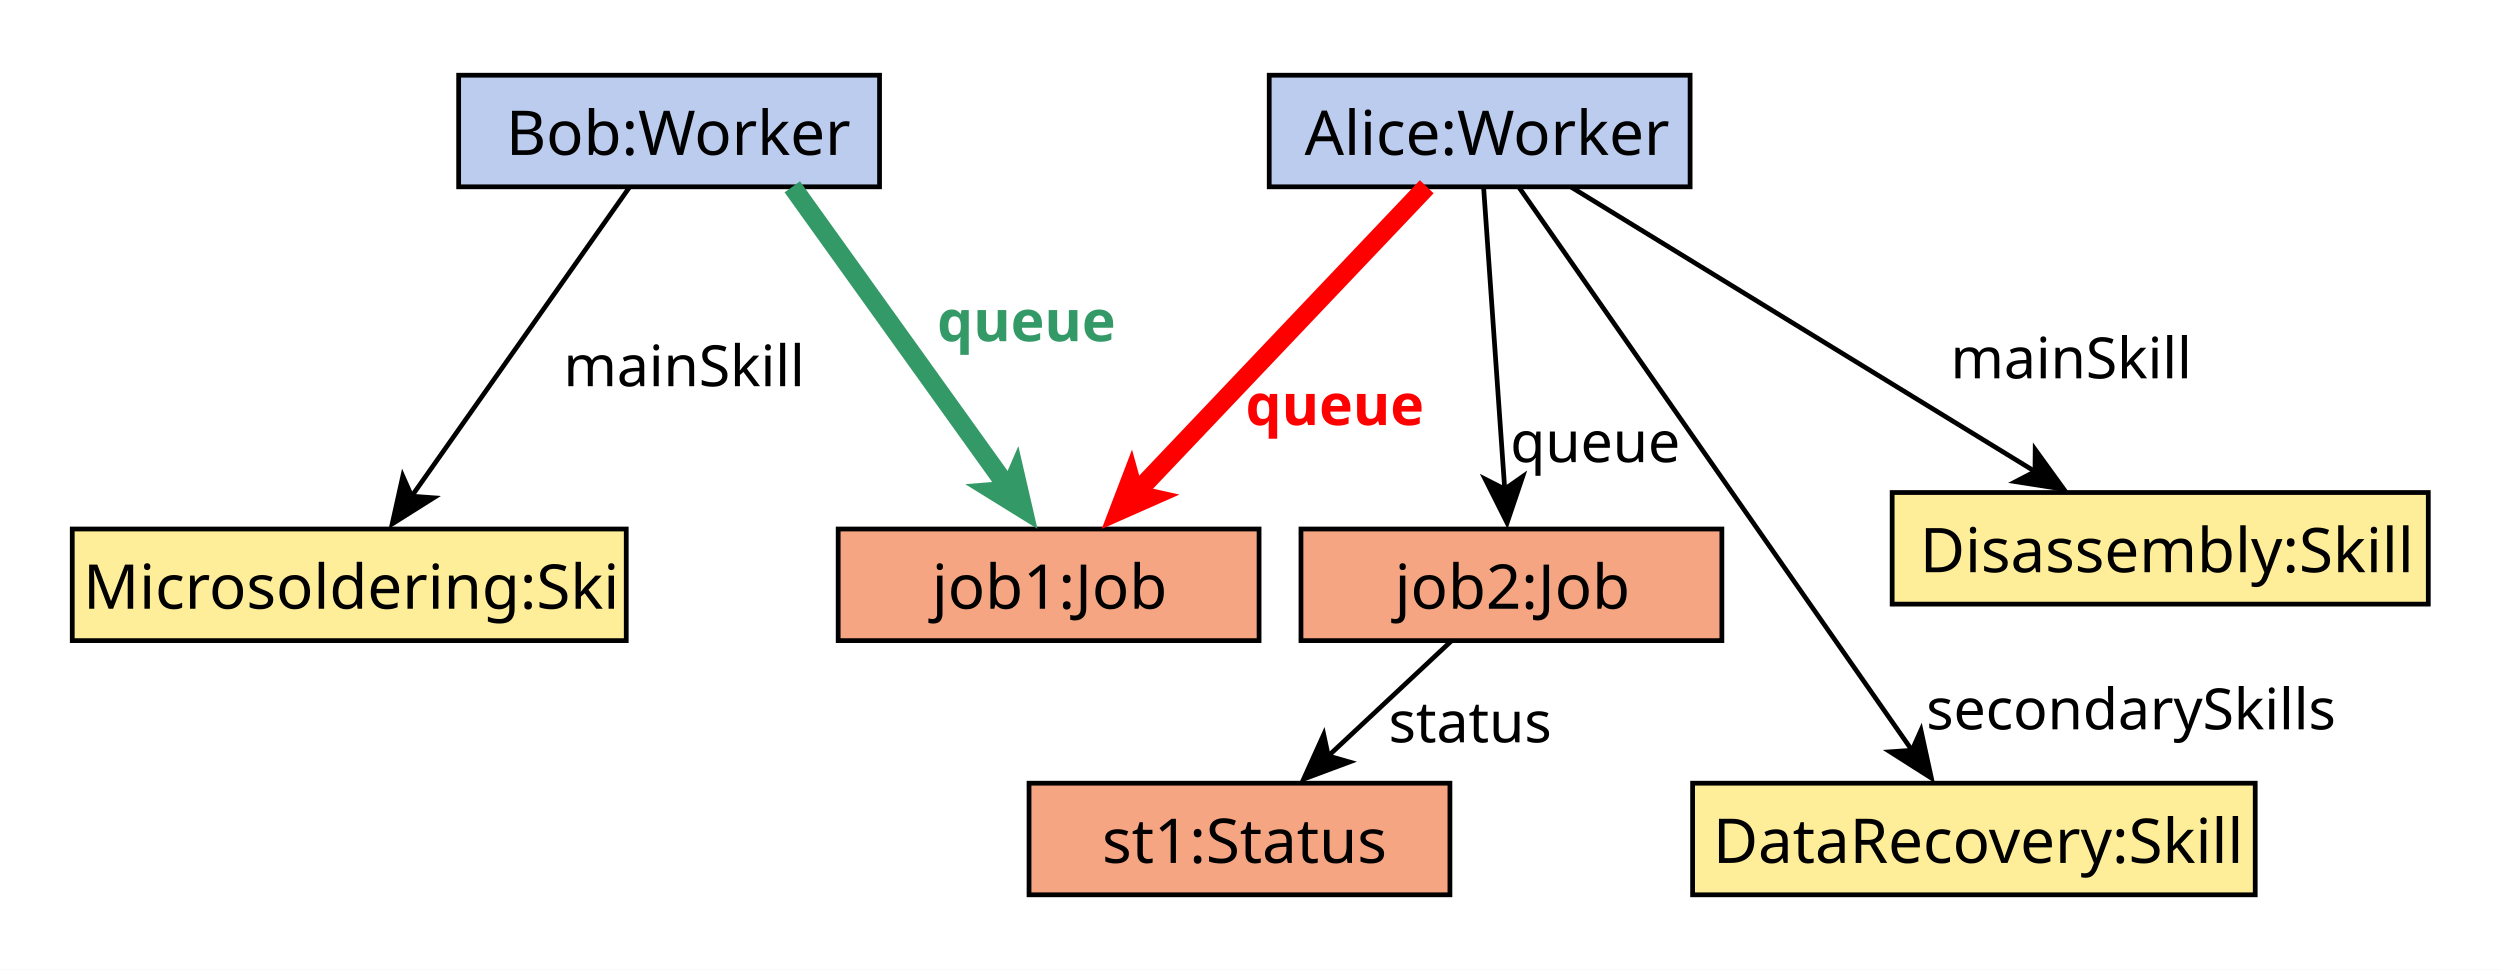
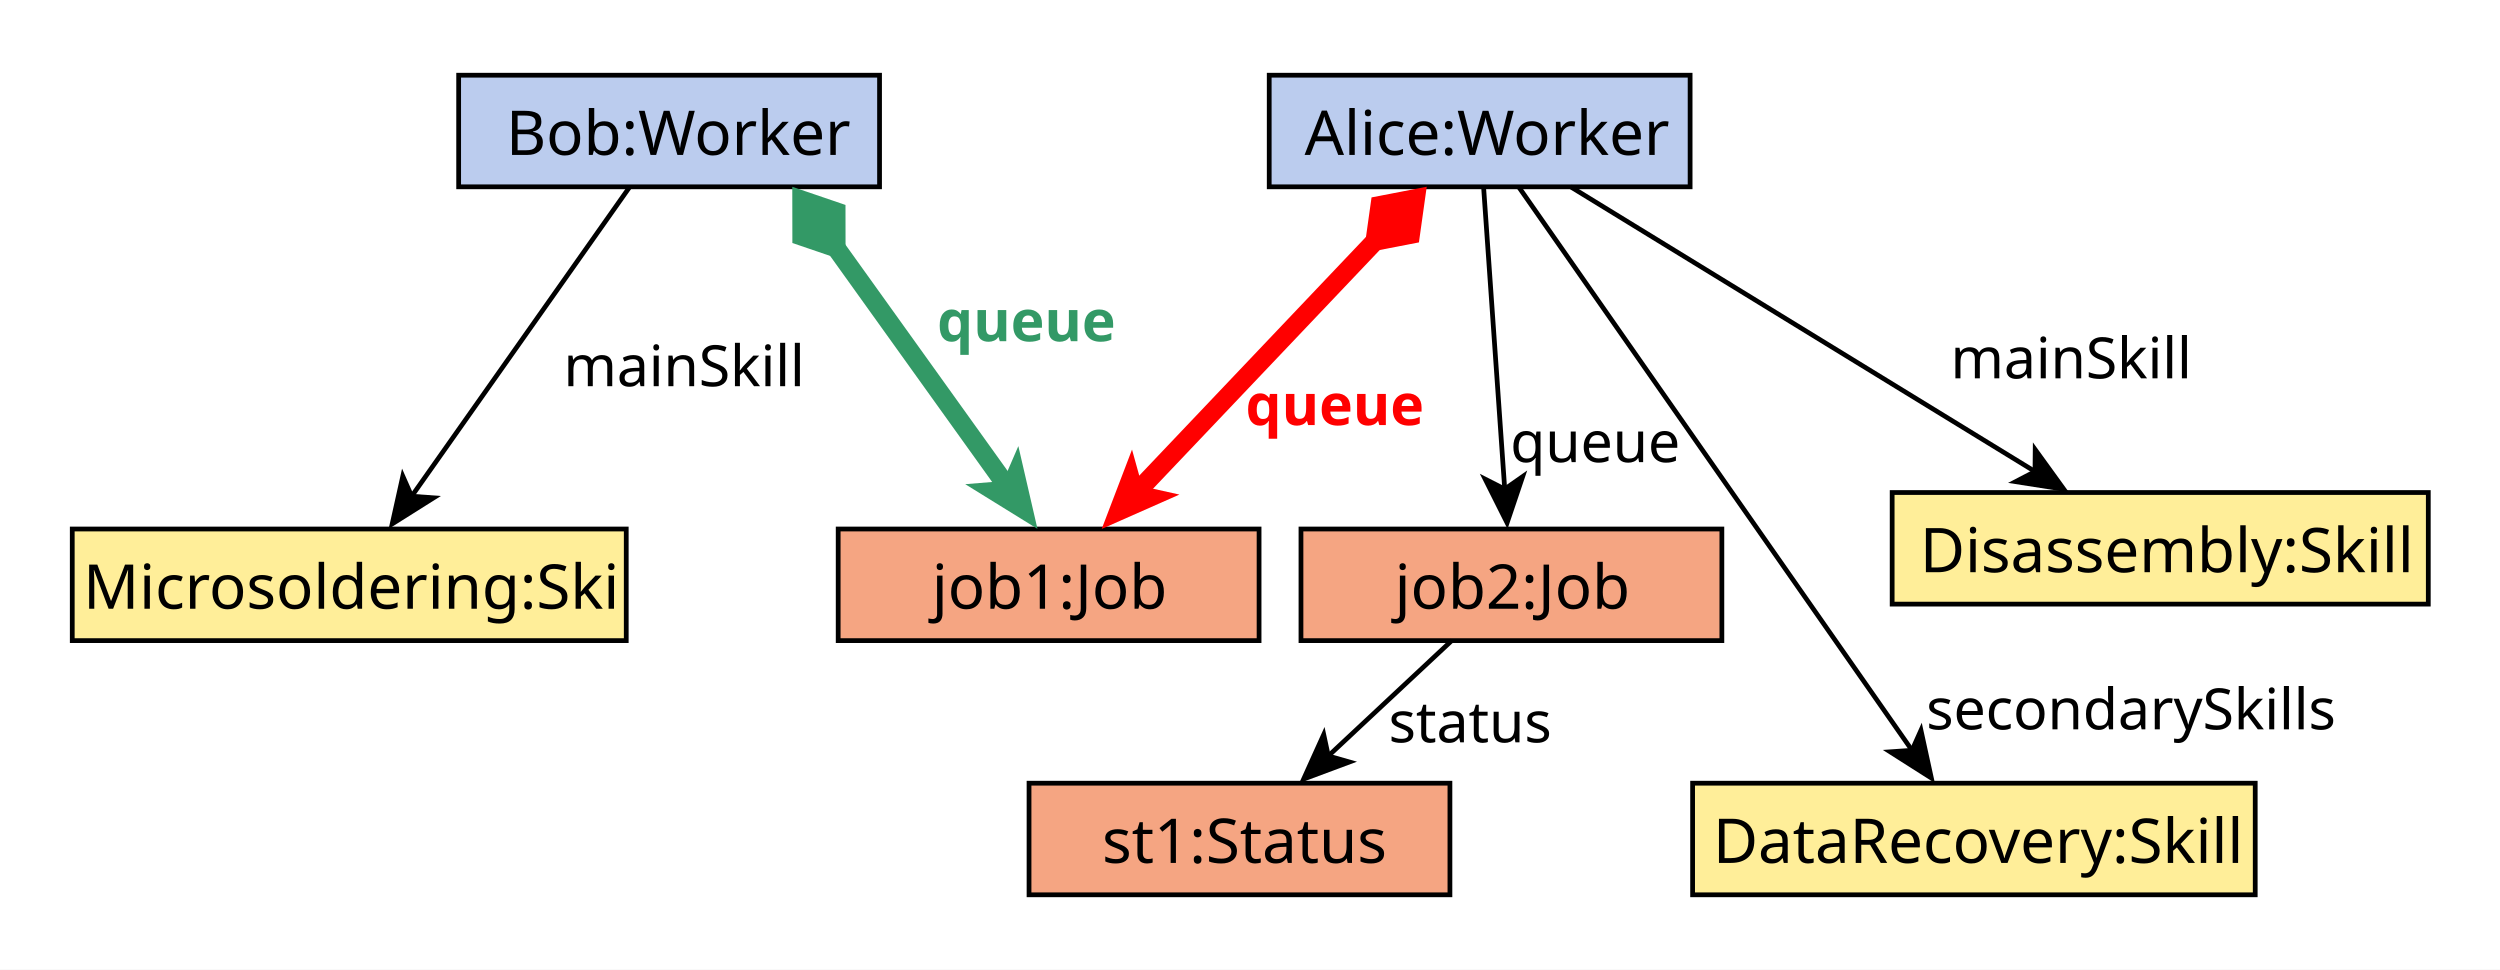
<svg xmlns="http://www.w3.org/2000/svg" fill-opacity="1" color-rendering="auto" color-interpolation="auto" text-rendering="auto" stroke="black" stroke-linecap="square" width="526" stroke-miterlimit="10" shape-rendering="auto" stroke-opacity="1" fill="black" stroke-dasharray="none" font-weight="normal" stroke-width="1" height="204" font-family="'Dialog'" font-style="normal" stroke-linejoin="miter" font-size="12px" stroke-dashoffset="0" image-rendering="auto">
  <defs id="genericDefs" />
  <g>
    <defs id="defs1">
      <clipPath clipPathUnits="userSpaceOnUse" id="clipPath1">
        <path d="M0 0 L526 0 L526 204 L0 204 L0 0 Z" />
      </clipPath>
      <clipPath clipPathUnits="userSpaceOnUse" id="clipPath2">
        <path d="M-417 300 L109 300 L109 504 L-417 504 L-417 300 Z" />
      </clipPath>
      <clipPath clipPathUnits="userSpaceOnUse" id="clipPath3">
        <path d="M-149 315 L-149 338 L-61 338 L-61 315 Z" />
      </clipPath>
      <clipPath clipPathUnits="userSpaceOnUse" id="clipPath4">
        <path d="M-320 315 L-320 338 L-232 338 L-232 315 Z" />
      </clipPath>
      <clipPath clipPathUnits="userSpaceOnUse" id="clipPath5">
        <path d="M-240 411 L-240 434 L-152 434 L-152 411 Z" />
      </clipPath>
      <clipPath clipPathUnits="userSpaceOnUse" id="clipPath6">
        <path d="M-143 411 L-143 434 L-55 434 L-55 411 Z" />
      </clipPath>
      <clipPath clipPathUnits="userSpaceOnUse" id="clipPath7">
        <path d="M-200 464 L-200 487 L-112 487 L-112 464 Z" />
      </clipPath>
      <clipPath clipPathUnits="userSpaceOnUse" id="clipPath8">
        <path d="M-60 464 L-60 487 L58 487 L58 464 Z" />
      </clipPath>
      <clipPath clipPathUnits="userSpaceOnUse" id="clipPath9">
        <path d="M-401 411 L-401 434 L-285 434 L-285 411 Z" />
      </clipPath>
      <clipPath clipPathUnits="userSpaceOnUse" id="clipPath10">
        <path d="M-18 403 L-18 426 L94 426 L94 403 Z" />
      </clipPath>
    </defs>
    <g fill="white" text-rendering="geometricPrecision" shape-rendering="geometricPrecision" transform="translate(417,-300)" stroke="white">
      <rect x="-417" width="526" height="204" y="300" clip-path="url(#clipPath2)" stroke="none" />
    </g>
    <g fill="rgb(187,204,238)" text-rendering="geometricPrecision" shape-rendering="geometricPrecision" transform="matrix(1,0,0,1,417,-300)" stroke="rgb(187,204,238)">
      <rect x="-149.956" width="88.555" height="23.481" y="315.824" clip-path="url(#clipPath2)" stroke="none" />
    </g>
    <g text-rendering="geometricPrecision" stroke-miterlimit="1.45" shape-rendering="geometricPrecision" transform="matrix(1,0,0,1,417,-300)" stroke-linecap="butt">
      <rect fill="none" x="-149.956" width="88.555" height="23.481" y="315.824" clip-path="url(#clipPath2)" />
      <text x="-142.517" font-size="13px" y="332.593" clip-path="url(#clipPath3)" font-family="sans-serif" stroke="none" xml:space="preserve">Alice:Worker</text>
    </g>
    <g fill="rgb(187,204,238)" text-rendering="geometricPrecision" shape-rendering="geometricPrecision" transform="matrix(1,0,0,1,417,-300)" stroke="rgb(187,204,238)">
      <rect x="-320.499" width="88.555" height="23.481" y="315.824" clip-path="url(#clipPath2)" stroke="none" />
    </g>
    <g text-rendering="geometricPrecision" stroke-miterlimit="1.45" shape-rendering="geometricPrecision" transform="matrix(1,0,0,1,417,-300)" stroke-linecap="butt">
      <rect fill="none" x="-320.499" width="88.555" height="23.481" y="315.824" clip-path="url(#clipPath2)" />
      <text x="-310.537" font-size="13px" y="332.593" clip-path="url(#clipPath4)" font-family="sans-serif" stroke="none" xml:space="preserve">Bob:Worker</text>
    </g>
    <g fill="rgb(245,165,130)" text-rendering="geometricPrecision" shape-rendering="geometricPrecision" transform="matrix(1,0,0,1,417,-300)" stroke="rgb(245,165,130)">
      <rect x="-240.647" width="88.555" height="23.481" y="411.304" clip-path="url(#clipPath2)" stroke="none" />
    </g>
    <g text-rendering="geometricPrecision" stroke-miterlimit="1.45" shape-rendering="geometricPrecision" transform="matrix(1,0,0,1,417,-300)" stroke-linecap="butt">
      <rect fill="none" x="-240.647" width="88.555" height="23.481" y="411.304" clip-path="url(#clipPath2)" />
      <text x="-220.945" font-size="13px" y="428.072" clip-path="url(#clipPath5)" font-family="sans-serif" stroke="none" xml:space="preserve">job1:Job</text>
    </g>
    <g fill="rgb(245,165,130)" text-rendering="geometricPrecision" shape-rendering="geometricPrecision" transform="matrix(1,0,0,1,417,-300)" stroke="rgb(245,165,130)">
      <rect x="-143.275" width="88.555" height="23.481" y="411.304" clip-path="url(#clipPath2)" stroke="none" />
    </g>
    <g text-rendering="geometricPrecision" stroke-miterlimit="1.45" shape-rendering="geometricPrecision" transform="matrix(1,0,0,1,417,-300)" stroke-linecap="butt">
      <rect fill="none" x="-143.275" width="88.555" height="23.481" y="411.304" clip-path="url(#clipPath2)" />
      <text x="-123.572" font-size="13px" y="428.072" clip-path="url(#clipPath6)" font-family="sans-serif" stroke="none" xml:space="preserve">job2:Job</text>
    </g>
    <g fill="rgb(245,165,130)" text-rendering="geometricPrecision" shape-rendering="geometricPrecision" transform="matrix(1,0,0,1,417,-300)" stroke="rgb(245,165,130)">
      <rect x="-200.491" width="88.555" height="23.481" y="464.785" clip-path="url(#clipPath2)" stroke="none" />
    </g>
    <g text-rendering="geometricPrecision" stroke-miterlimit="1.45" shape-rendering="geometricPrecision" transform="matrix(1,0,0,1,417,-300)" stroke-linecap="butt">
      <rect fill="none" x="-200.491" width="88.555" height="23.481" y="464.785" clip-path="url(#clipPath2)" />
      <text x="-185.117" font-size="13px" y="481.553" clip-path="url(#clipPath7)" font-family="sans-serif" stroke="none" xml:space="preserve">st1:Status</text>
    </g>
    <g fill="rgb(255,238,153)" text-rendering="geometricPrecision" shape-rendering="geometricPrecision" transform="matrix(1,0,0,1,417,-300)" stroke="rgb(255,238,153)">
      <rect x="-60.875" width="118.374" height="23.481" y="464.785" clip-path="url(#clipPath2)" stroke="none" />
    </g>
    <g text-rendering="geometricPrecision" stroke-miterlimit="1.45" shape-rendering="geometricPrecision" transform="matrix(1,0,0,1,417,-300)" stroke-linecap="butt">
      <rect fill="none" x="-60.875" width="118.374" height="23.481" y="464.785" clip-path="url(#clipPath2)" />
      <text x="-56.595" font-size="13px" y="481.553" clip-path="url(#clipPath8)" font-family="sans-serif" stroke="none" xml:space="preserve">DataRecovery:Skill</text>
    </g>
    <g fill="rgb(255,238,153)" text-rendering="geometricPrecision" shape-rendering="geometricPrecision" transform="matrix(1,0,0,1,417,-300)" stroke="rgb(255,238,153)">
      <rect x="-401.798" width="116.559" height="23.481" y="411.304" clip-path="url(#clipPath2)" stroke="none" />
    </g>
    <g text-rendering="geometricPrecision" stroke-miterlimit="1.45" shape-rendering="geometricPrecision" transform="matrix(1,0,0,1,417,-300)" stroke-linecap="butt">
      <rect fill="none" x="-401.798" width="116.559" height="23.481" y="411.304" clip-path="url(#clipPath2)" />
      <text x="-399.508" font-size="13px" y="428.072" clip-path="url(#clipPath9)" font-family="sans-serif" stroke="none" xml:space="preserve">Microsoldering:Skill</text>
    </g>
    <g fill="rgb(255,238,153)" text-rendering="geometricPrecision" shape-rendering="geometricPrecision" transform="matrix(1,0,0,1,417,-300)" stroke="rgb(255,238,153)">
      <rect x="-18.89" width="112.803" height="23.481" y="403.626" clip-path="url(#clipPath2)" stroke="none" />
    </g>
    <g text-rendering="geometricPrecision" stroke-miterlimit="1.45" shape-rendering="geometricPrecision" transform="matrix(1,0,0,1,417,-300)" stroke-linecap="butt">
      <rect fill="none" x="-18.89" width="112.803" height="23.481" y="403.626" clip-path="url(#clipPath2)" />
      <text x="-13.053" font-size="13px" y="420.395" clip-path="url(#clipPath10)" font-family="sans-serif" stroke="none" xml:space="preserve">Disassembly:Skill</text>
-       <path fill="none" d="M-250.304 339.302 L-205.124 402.337" stroke-width="4" clip-path="url(#clipPath2)" stroke="rgb(51,153,102)" />
+       <path fill="none" d="M-244.697 347.125 L-205.124 402.337" stroke-width="4" clip-path="url(#clipPath2)" stroke="rgb(51,153,102)" />
+       <path fill="rgb(51,153,102)" d="M-250.304 339.302 L-239.109 343.12 L-239.09 354.948 L-250.285 351.13 Z" stroke-width="4" clip-path="url(#clipPath2)" stroke="none" />
      <path fill="rgb(51,153,102)" d="M-198.715 411.277 L-202.74 393.861 L-205.925 401.219 L-213.916 401.871 Z" stroke-width="4" clip-path="url(#clipPath2)" stroke="none" />
    </g>
    <g stroke-linecap="butt" transform="matrix(1,0,0,1,417,-300)" fill="rgb(51,153,102)" text-rendering="geometricPrecision" font-family="sans-serif" shape-rendering="geometricPrecision" stroke="rgb(51,153,102)" font-weight="bold" stroke-miterlimit="1.45">
      <text x="-219.833" xml:space="preserve" y="371.785" clip-path="url(#clipPath2)" stroke="none">queue</text>
    </g>
    <g stroke-linecap="butt" transform="matrix(1,0,0,1,417,-300)" fill="red" text-rendering="geometricPrecision" shape-rendering="geometricPrecision" stroke="red" stroke-width="4" stroke-miterlimit="1.45">
-       <path fill="none" d="M-116.816 339.29 L-177.626 403.311" clip-path="url(#clipPath2)" />
+       <path fill="none" d="M-123.445 346.269 L-177.626 403.311" clip-path="url(#clipPath2)" />
+       <path d="M-116.816 339.29 L-118.46 351.003 L-130.073 353.247 L-128.429 341.534 Z" clip-path="url(#clipPath2)" stroke="none" />
      <path d="M-185.202 411.287 L-168.854 404.058 L-176.679 402.314 L-178.823 394.589 Z" clip-path="url(#clipPath2)" stroke="none" />
      <text x="-154.943" y="389.433" clip-path="url(#clipPath2)" font-family="sans-serif" stroke="none" font-weight="bold" stroke-width="1" xml:space="preserve">queue</text>
      <path fill="none" d="M-104.86 339.267 L-100.377 403.324" stroke-width="1" clip-path="url(#clipPath2)" stroke="black" />
      <path fill="black" d="M-99.819 411.304 L-95.669 398.984 L-100.447 402.326 L-105.644 399.682 Z" stroke-width="1" clip-path="url(#clipPath2)" stroke="none" />
    </g>
    <g text-rendering="geometricPrecision" stroke-miterlimit="1.45" shape-rendering="geometricPrecision" font-family="sans-serif" transform="matrix(1,0,0,1,417,-300)" stroke-linecap="butt">
      <text x="-99.238" xml:space="preserve" y="397.225" clip-path="url(#clipPath2)" stroke="none">queue</text>
      <path fill="none" d="M-111.541 434.769 L-137.827 459.339" clip-path="url(#clipPath2)" />
      <path d="M-143.671 464.802 L-131.49 460.26 L-137.096 458.656 L-138.319 452.954 Z" clip-path="url(#clipPath2)" stroke="none" />
      <text x="-124.835" xml:space="preserve" y="456.183" clip-path="url(#clipPath2)" stroke="none">status</text>
      <path fill="none" d="M-97.478 339.311 L-14.476 458.207" clip-path="url(#clipPath2)" />
      <path d="M-9.897 464.767 L-12.666 452.065 L-15.048 457.387 L-20.865 457.789 Z" clip-path="url(#clipPath2)" stroke="none" />
      <text x="-11.715" xml:space="preserve" y="453.453" clip-path="url(#clipPath2)" stroke="none">secondarySkills</text>
      <path fill="none" d="M-284.486 339.29 L-330.623 404.748" clip-path="url(#clipPath2)" />
      <path d="M-335.231 411.287 L-324.231 404.359 L-330.046 403.93 L-332.405 398.598 Z" clip-path="url(#clipPath2)" stroke="none" />
      <text x="-298.435" xml:space="preserve" y="381.255" clip-path="url(#clipPath2)" stroke="none">mainSkill</text>
      <path fill="none" d="M-86.556 339.29 L11.518 399.428" clip-path="url(#clipPath2)" />
      <path d="M18.338 403.61 L10.722 393.074 L10.666 398.905 L5.495 401.599 Z" clip-path="url(#clipPath2)" stroke="none" />
      <text x="-6.597" xml:space="preserve" y="379.605" clip-path="url(#clipPath2)" stroke="none">mainSkill</text>
    </g>
  </g>
</svg>
